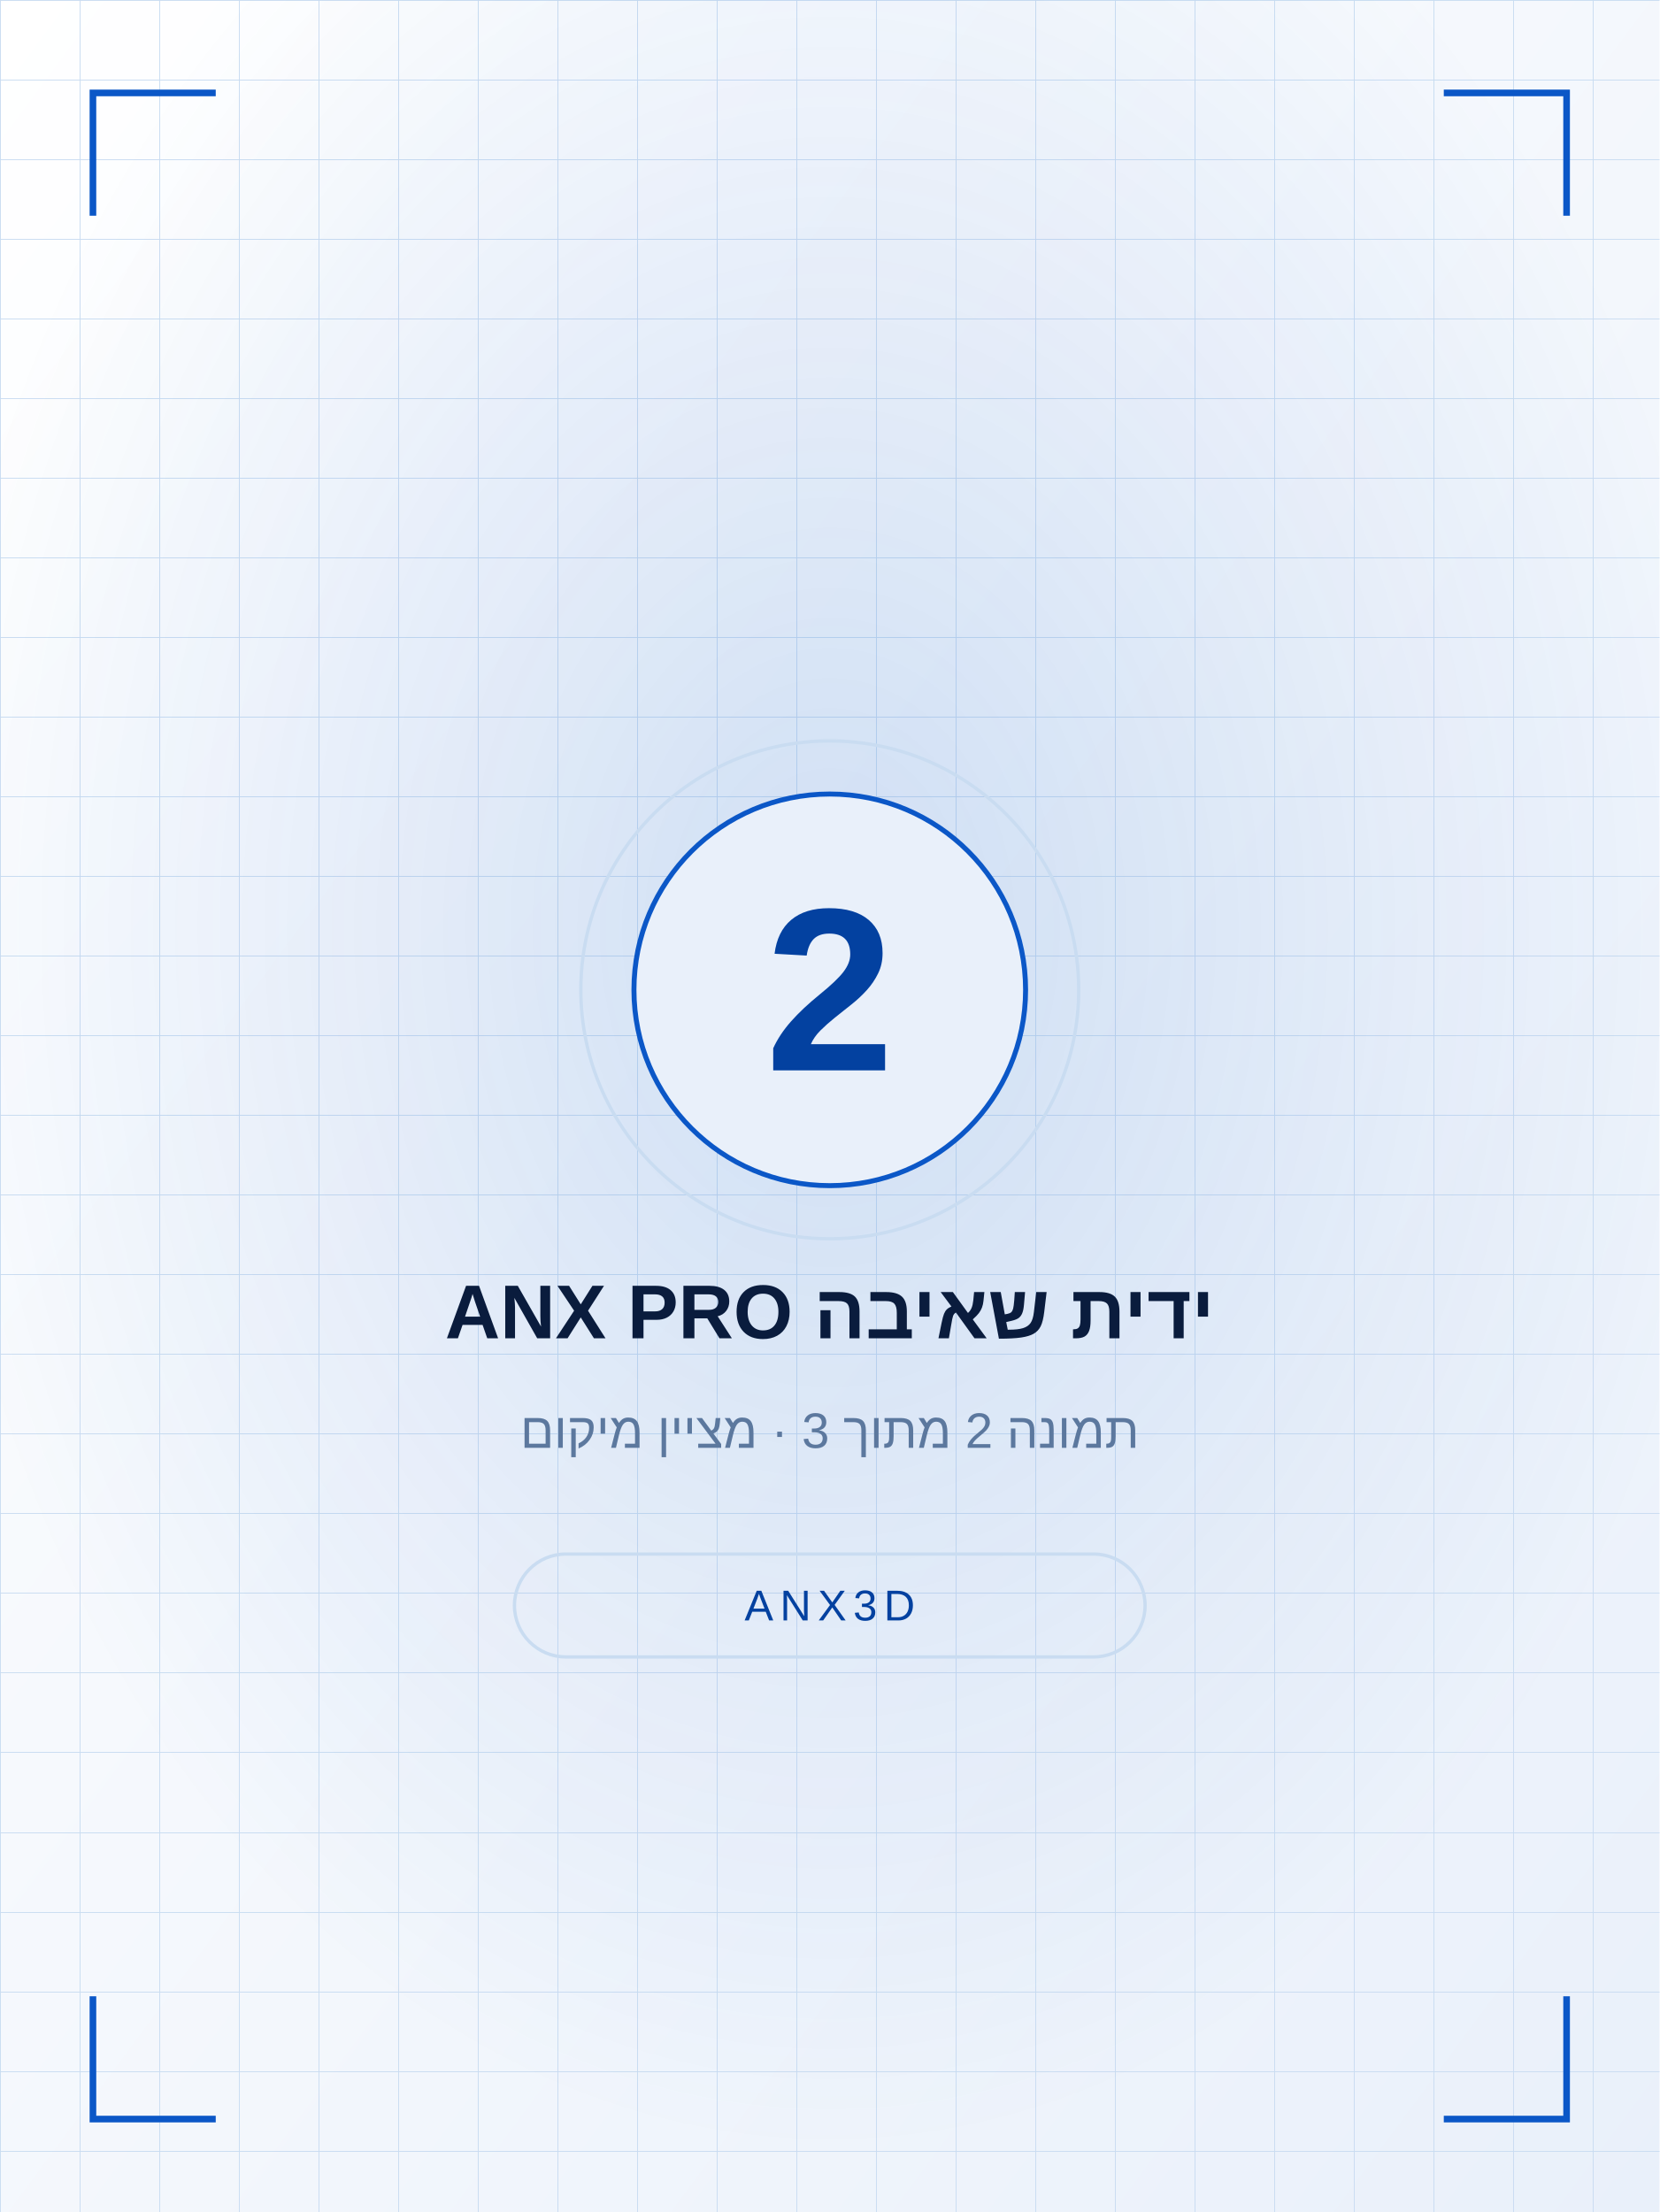
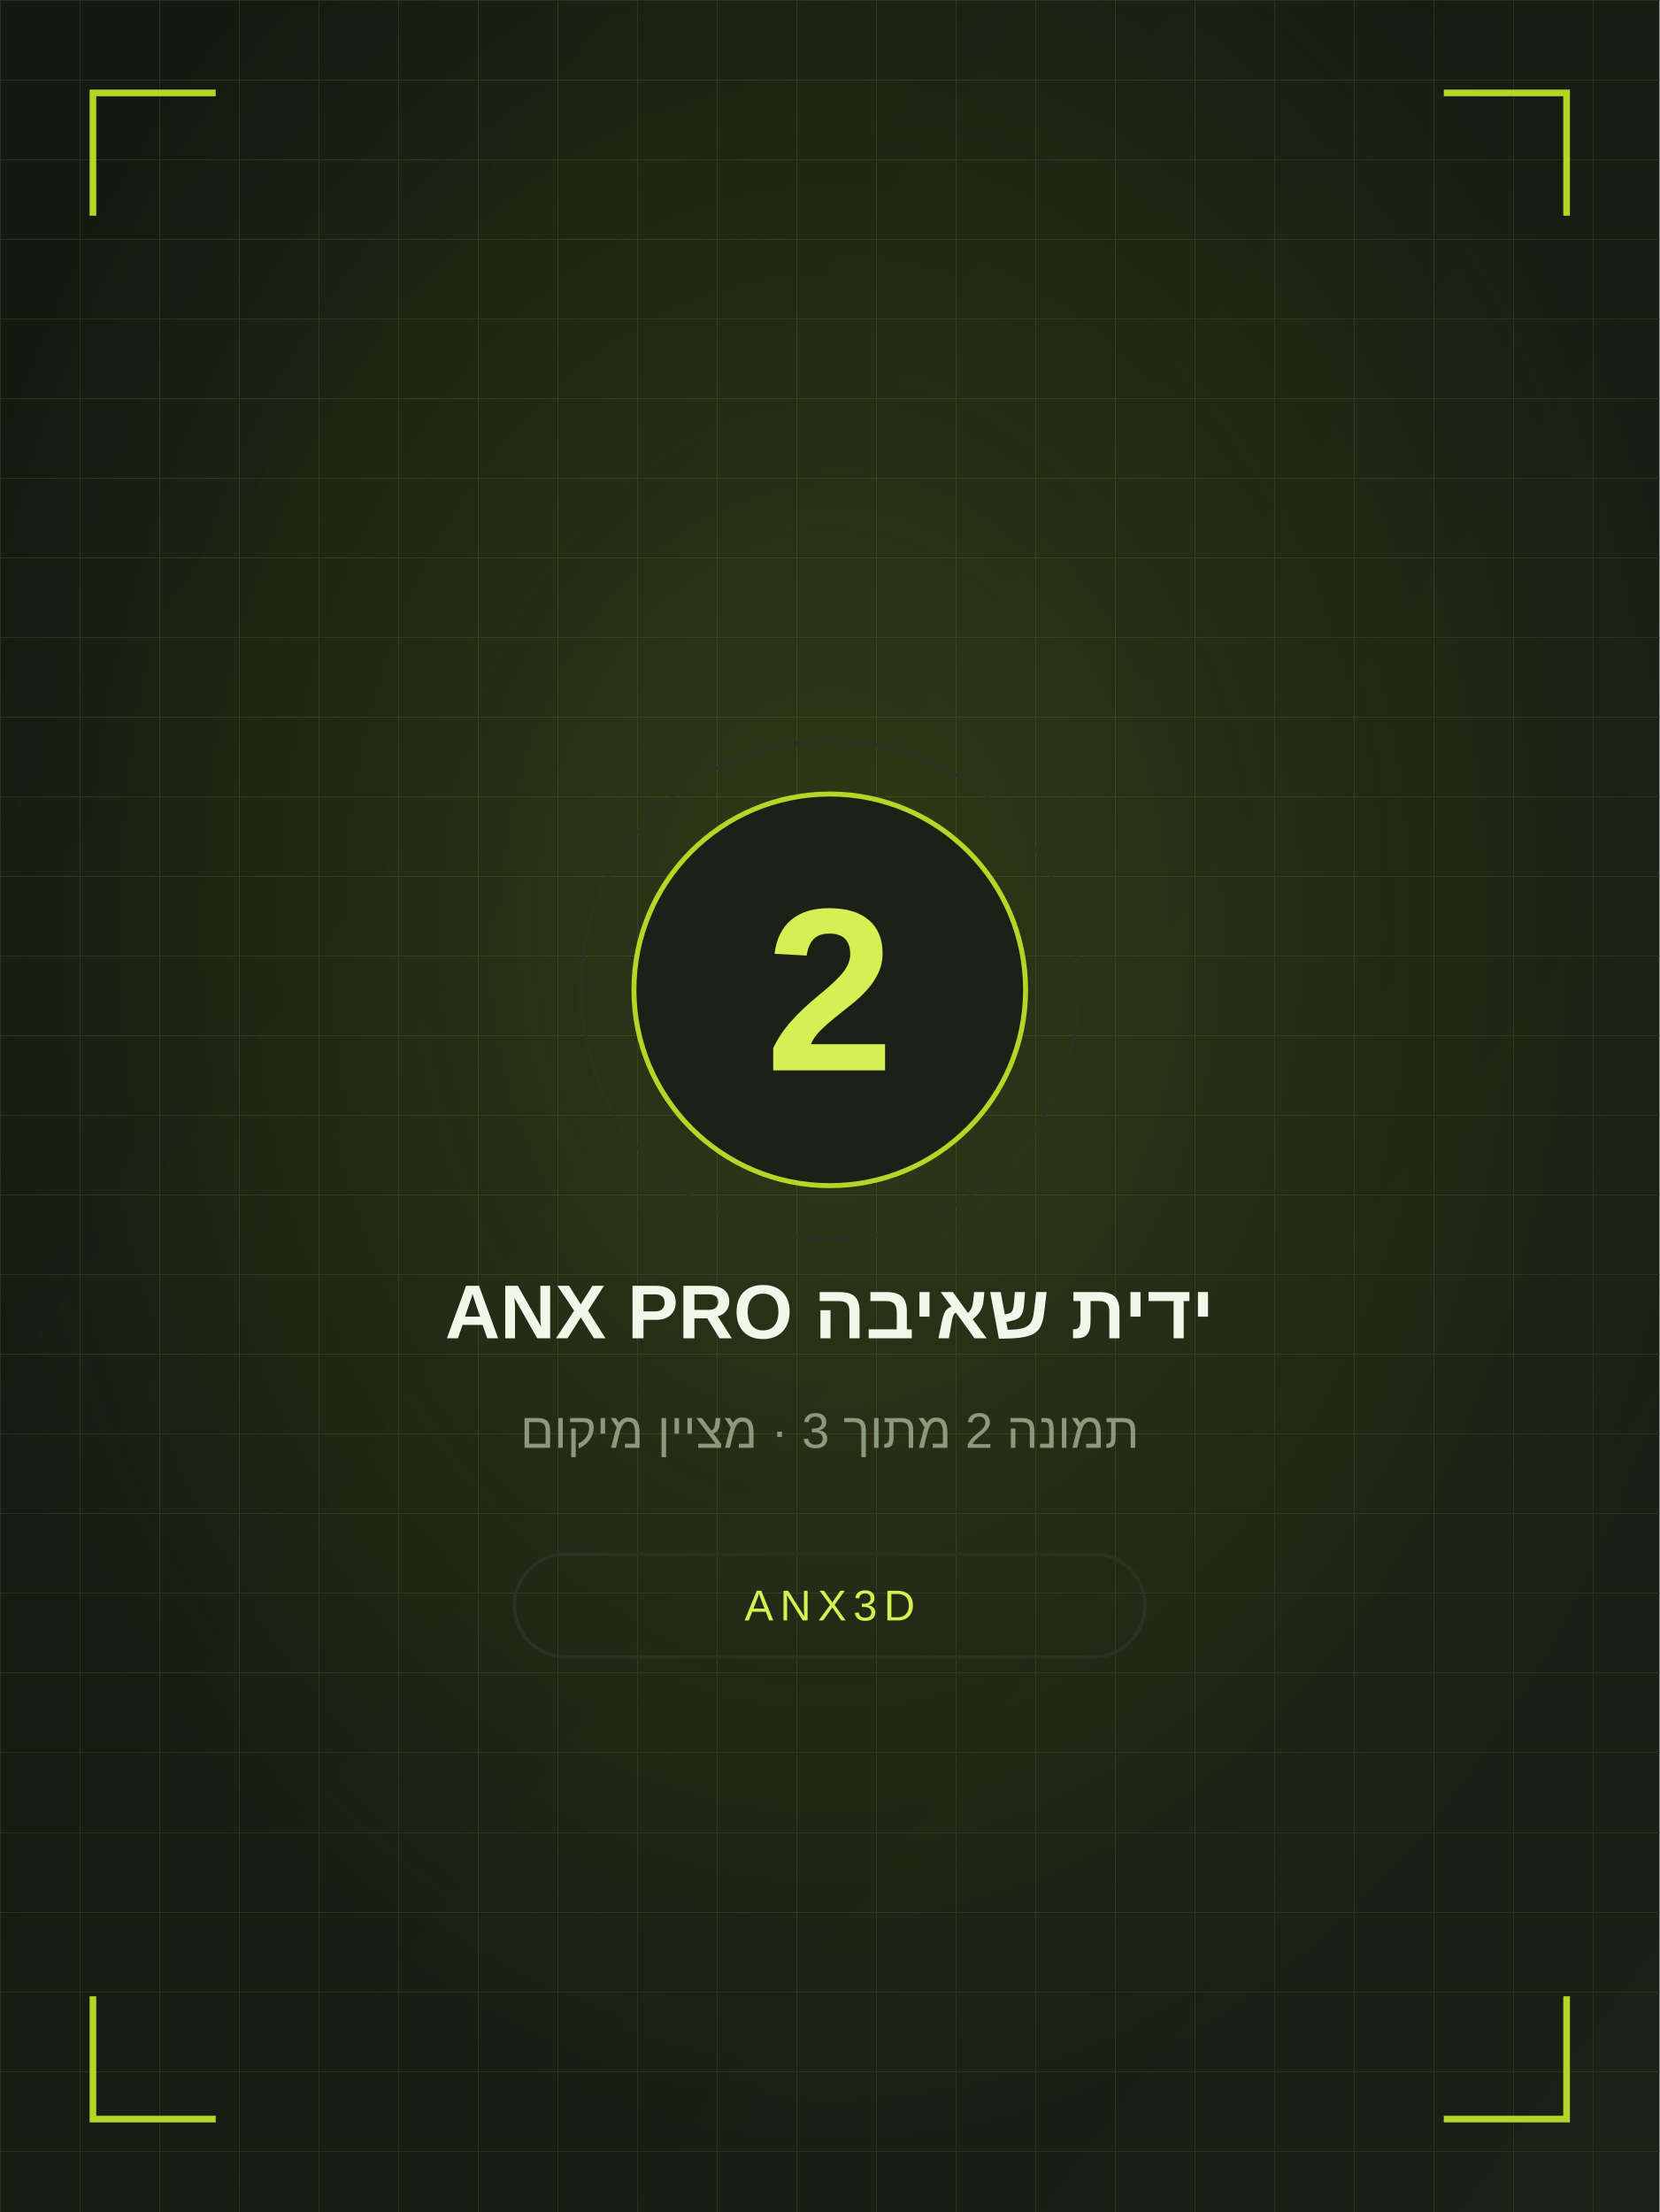
<svg xmlns="http://www.w3.org/2000/svg" width="1000" height="1333" viewBox="0 0 1000 1333" role="img" aria-label="ידית שאיבה ANX PRO — תמונה 2 מתוך 3 (מציין מיקום)">
  <defs>
    <linearGradient id="bg" x1="0" y1="0" x2="1" y2="1">
-       <stop offset="0%" stop-color="#ffffff" />
-       <stop offset="100%" stop-color="#e9f0fa" />
+       <stop offset="0%" stop-color="#141911" />
+       <stop offset="100%" stop-color="#1b2116" />
    </linearGradient>
    <pattern id="grid" width="48" height="48" patternUnits="userSpaceOnUse">
-       <path d="M48 0H0V48" fill="none" stroke="#c9dcf1" stroke-width="1" />
+       <path d="M48 0H0V48" fill="none" stroke="#2a3322" stroke-width="1" />
    </pattern>
    <radialGradient id="glow" cx="50%" cy="42%" r="55%">
-       <stop offset="0%" stop-color="#0b57c7" stop-opacity="0.16" />
-       <stop offset="100%" stop-color="#0b57c7" stop-opacity="0" />
+       <stop offset="0%" stop-color="#b4d626" stop-opacity="0.16" />
+       <stop offset="100%" stop-color="#b4d626" stop-opacity="0" />
    </radialGradient>
  </defs>
  <rect width="1000" height="1333" fill="url(#bg)" />
  <rect width="1000" height="1333" fill="url(#grid)" />
  <rect width="1000" height="1333" fill="url(#glow)" />
-   <path d="M56 128V56h72" fill="none" stroke="#0b57c7" stroke-width="4" stroke-linecap="square" />
-   <path d="M872 56h72v72" fill="none" stroke="#0b57c7" stroke-width="4" stroke-linecap="square" />
-   <path d="M944 1205v72h-72" fill="none" stroke="#0b57c7" stroke-width="4" stroke-linecap="square" />
-   <path d="M128 1277H56v-72" fill="none" stroke="#0b57c7" stroke-width="4" stroke-linecap="square" />
-   <circle cx="500" cy="596.5" r="150" fill="none" stroke="#c9dcf1" stroke-width="2" />
-   <circle cx="500" cy="596.5" r="118" fill="#e9f0fa" stroke="#0b57c7" stroke-width="3" />
-   <text x="500" y="596.5" text-anchor="middle" dominant-baseline="central" font-family="Heebo, Arial, sans-serif" font-size="140" font-weight="700" fill="#0341a0">2</text>
-   <text x="500" y="806.5" text-anchor="middle" direction="rtl" font-family="Heebo, Arial, sans-serif" font-size="46" font-weight="700" fill="#0a1c3d">ידית שאיבה ANX PRO</text>
-   <text x="500" y="872.5" text-anchor="middle" direction="rtl" font-family="Heebo, Arial, sans-serif" font-size="30" fill="#5c789e">תמונה 2 מתוך 3 · מציין מיקום</text>
-   <rect x="310" y="936.5" width="380" height="62" rx="31" fill="none" stroke="#c9dcf1" stroke-width="2" />
-   <text x="500" y="967.5" text-anchor="middle" dominant-baseline="central" font-family="Heebo, Arial, sans-serif" font-size="26" letter-spacing="4" fill="#0341a0">ANX3D</text>
+   <path d="M56 128V56h72" fill="none" stroke="#b4d626" stroke-width="4" stroke-linecap="square" />
+   <path d="M872 56h72v72" fill="none" stroke="#b4d626" stroke-width="4" stroke-linecap="square" />
+   <path d="M944 1205v72h-72" fill="none" stroke="#b4d626" stroke-width="4" stroke-linecap="square" />
+   <path d="M128 1277H56v-72" fill="none" stroke="#b4d626" stroke-width="4" stroke-linecap="square" />
+   <circle cx="500" cy="596.5" r="150" fill="none" stroke="#2a3322" stroke-width="2" />
+   <circle cx="500" cy="596.5" r="118" fill="#1b2116" stroke="#b4d626" stroke-width="3" />
+   <text x="500" y="596.5" text-anchor="middle" dominant-baseline="central" font-family="Heebo, Arial, sans-serif" font-size="140" font-weight="700" fill="#d6ef52">2</text>
+   <text x="500" y="806.5" text-anchor="middle" direction="rtl" font-family="Heebo, Arial, sans-serif" font-size="46" font-weight="700" fill="#f2f7ea">ידית שאיבה ANX PRO</text>
+   <text x="500" y="872.5" text-anchor="middle" direction="rtl" font-family="Heebo, Arial, sans-serif" font-size="30" fill="#8b9a7c">תמונה 2 מתוך 3 · מציין מיקום</text>
+   <rect x="310" y="936.5" width="380" height="62" rx="31" fill="none" stroke="#2a3322" stroke-width="2" />
+   <text x="500" y="967.5" text-anchor="middle" dominant-baseline="central" font-family="Heebo, Arial, sans-serif" font-size="26" letter-spacing="4" fill="#d6ef52">ANX3D</text>
</svg>
